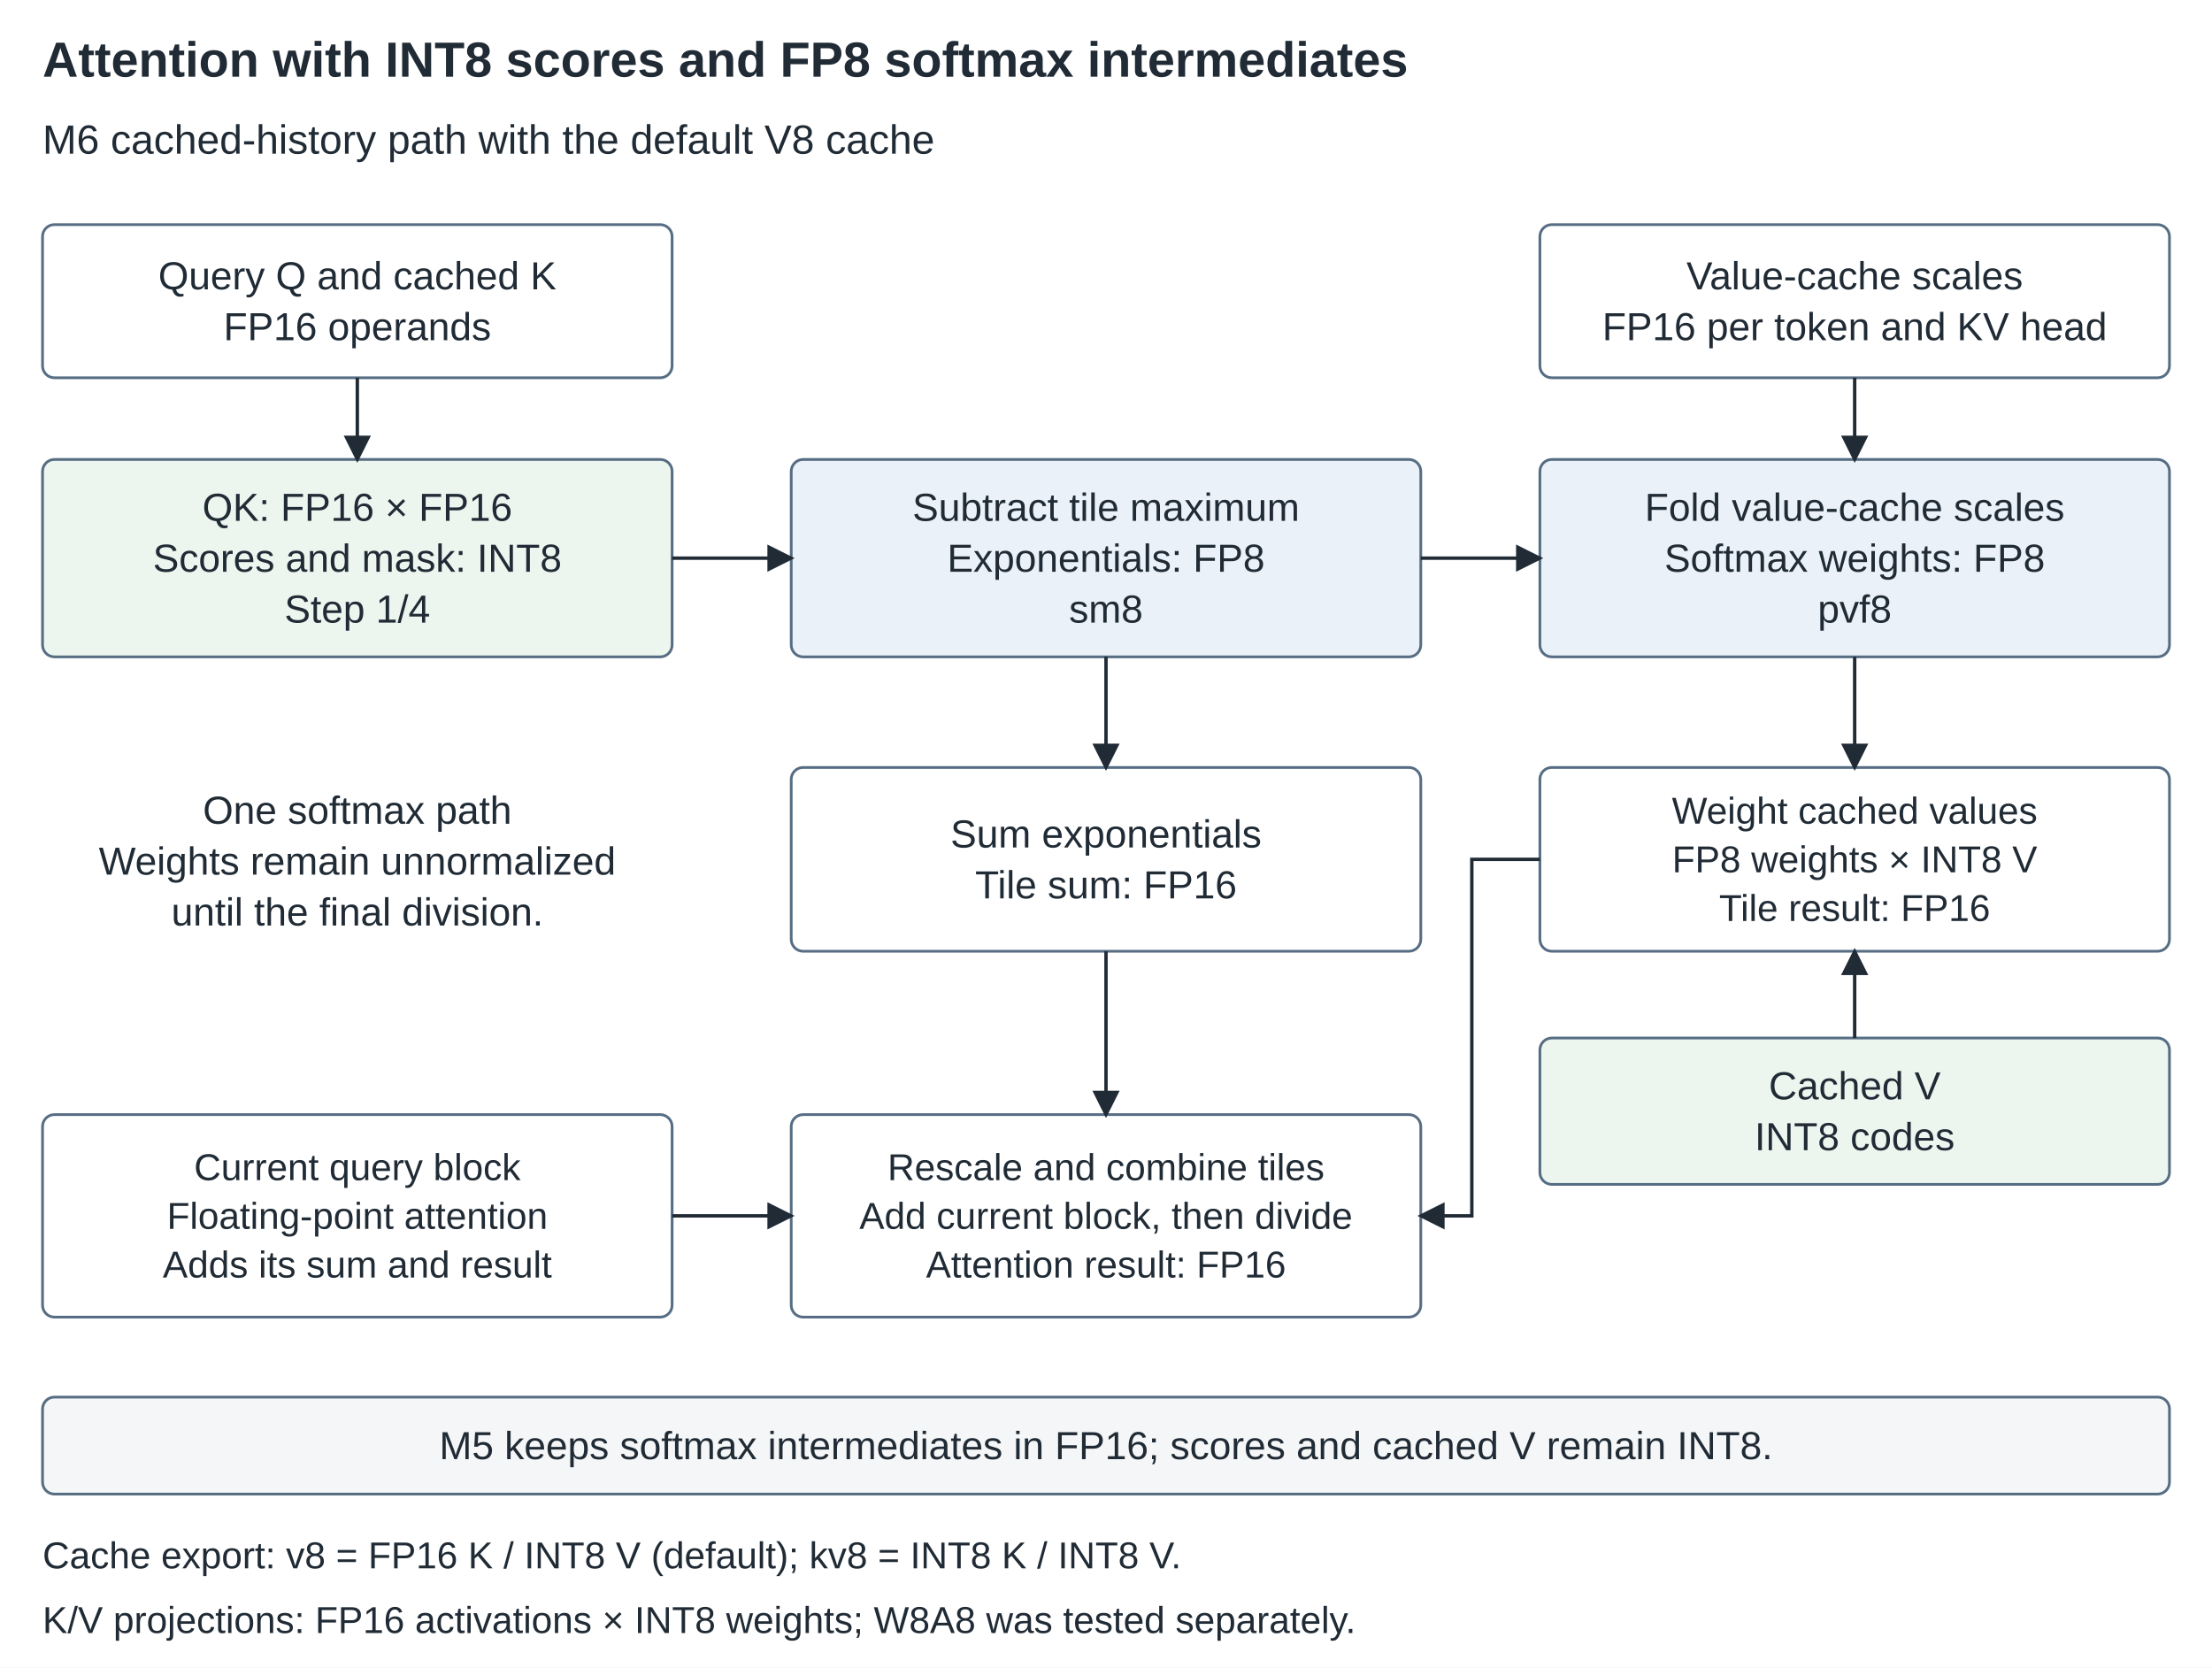
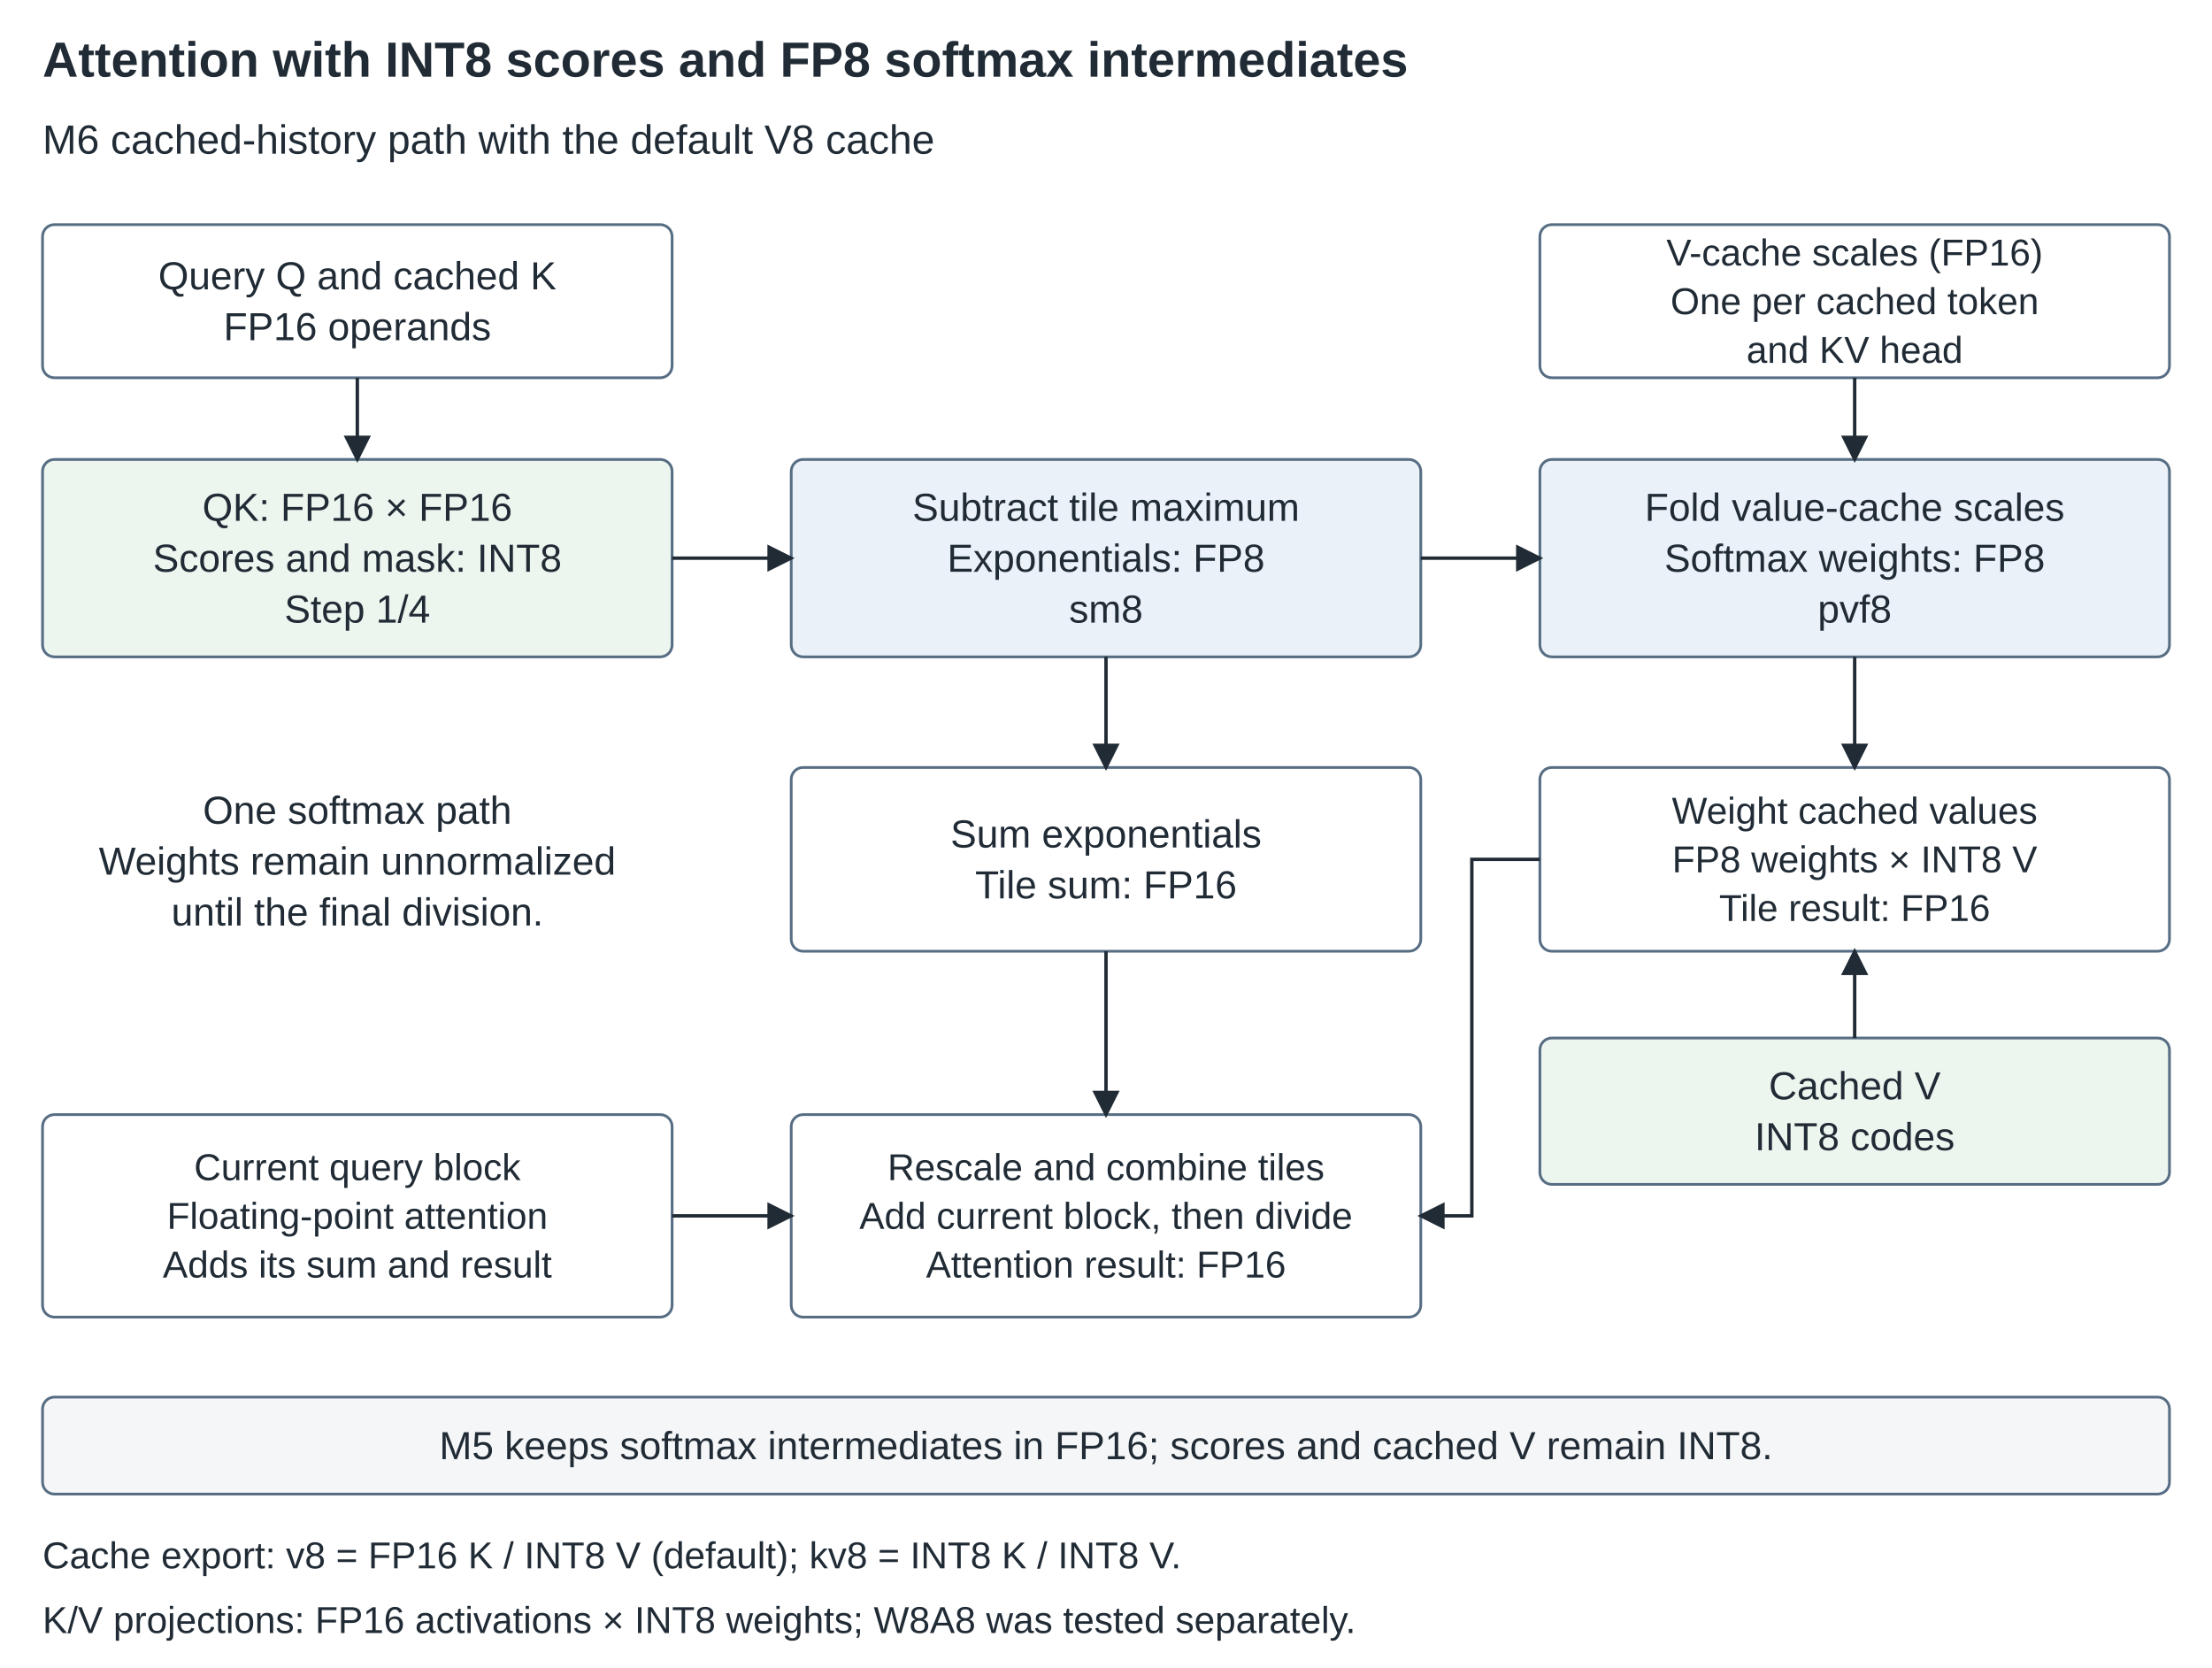
<svg xmlns="http://www.w3.org/2000/svg" width="1300" height="980" viewBox="0 0 1300 980" role="img" aria-labelledby="title desc">
  <defs>
    <marker id="arrow" markerWidth="8" markerHeight="8" refX="7" refY="4" orient="auto">
      <path d="M0,0 L8,4 L0,8 Z" fill="#202b35" />
    </marker>
  </defs>
  <rect width="100%" height="100%" fill="white" />
  <text x="25" y="35.0" dominant-baseline="central" text-anchor="start" font-family="Arial" font-size="29" font-weight="bold" fill="#202b35">Attention with INT8 scores and FP8 softmax intermediates</text>
  <text x="25" y="82.0" dominant-baseline="central" text-anchor="start" font-family="Arial" font-size="24" font-weight="normal" fill="#202b35">M6 cached-history path with the default V8 cache</text>
  <rect x="25" y="132" width="370" height="90" rx="7" fill="white" stroke="#566d83" stroke-width="1.6" />
  <text x="210.0" y="162.05" dominant-baseline="central" text-anchor="middle" font-family="Arial" font-size="23" font-weight="normal" fill="#202b35">Query Q and cached K</text>
  <text x="210.0" y="191.95" dominant-baseline="central" text-anchor="middle" font-family="Arial" font-size="23" font-weight="normal" fill="#202b35">FP16 operands</text>
  <rect x="905" y="132" width="370" height="90" rx="7" fill="white" stroke="#566d83" stroke-width="1.6" />
-   <text x="1090.0" y="162.05" dominant-baseline="central" text-anchor="middle" font-family="Arial" font-size="23" font-weight="normal" fill="#202b35">Value-cache scales</text>
-   <text x="1090.0" y="191.95" dominant-baseline="central" text-anchor="middle" font-family="Arial" font-size="23" font-weight="normal" fill="#202b35">FP16 per token and KV head</text>
+   <text x="1090.0" y="148.4" dominant-baseline="central" text-anchor="middle" font-family="Arial" font-size="22" font-weight="normal" fill="#202b35">V-cache scales (FP16)</text>
+   <text x="1090.0" y="177.0" dominant-baseline="central" text-anchor="middle" font-family="Arial" font-size="22" font-weight="normal" fill="#202b35">One per cached token</text>
+   <text x="1090.0" y="205.6" dominant-baseline="central" text-anchor="middle" font-family="Arial" font-size="22" font-weight="normal" fill="#202b35">and KV head</text>
  <rect x="25" y="270" width="370" height="116" rx="7" fill="#edf5ef" stroke="#566d83" stroke-width="1.6" />
  <text x="210.0" y="298.1" dominant-baseline="central" text-anchor="middle" font-family="Arial" font-size="23" font-weight="normal" fill="#202b35">QK: FP16 × FP16</text>
  <text x="210.0" y="328.0" dominant-baseline="central" text-anchor="middle" font-family="Arial" font-size="23" font-weight="normal" fill="#202b35">Scores and mask: INT8</text>
  <text x="210.0" y="357.9" dominant-baseline="central" text-anchor="middle" font-family="Arial" font-size="23" font-weight="normal" fill="#202b35">Step 1/4</text>
  <rect x="465" y="270" width="370" height="116" rx="7" fill="#eaf1f8" stroke="#566d83" stroke-width="1.6" />
  <text x="650.0" y="298.1" dominant-baseline="central" text-anchor="middle" font-family="Arial" font-size="23" font-weight="normal" fill="#202b35">Subtract tile maximum</text>
  <text x="650.0" y="328.0" dominant-baseline="central" text-anchor="middle" font-family="Arial" font-size="23" font-weight="normal" fill="#202b35">Exponentials: FP8</text>
  <text x="650.0" y="357.9" dominant-baseline="central" text-anchor="middle" font-family="Arial" font-size="23" font-weight="normal" fill="#202b35">sm8</text>
  <rect x="905" y="270" width="370" height="116" rx="7" fill="#eaf1f8" stroke="#566d83" stroke-width="1.6" />
  <text x="1090.0" y="298.1" dominant-baseline="central" text-anchor="middle" font-family="Arial" font-size="23" font-weight="normal" fill="#202b35">Fold value-cache scales</text>
  <text x="1090.0" y="328.0" dominant-baseline="central" text-anchor="middle" font-family="Arial" font-size="23" font-weight="normal" fill="#202b35">Softmax weights: FP8</text>
  <text x="1090.0" y="357.9" dominant-baseline="central" text-anchor="middle" font-family="Arial" font-size="23" font-weight="normal" fill="#202b35">pvf8</text>
  <path d="M210,222 L210,270" fill="none" stroke="#202b35" stroke-width="2" marker-end="url(#arrow)" />
  <path d="M395,328 L465,328" fill="none" stroke="#202b35" stroke-width="2" marker-end="url(#arrow)" />
  <path d="M835,328 L905,328" fill="none" stroke="#202b35" stroke-width="2" marker-end="url(#arrow)" />
  <path d="M1090,222 L1090,270" fill="none" stroke="#202b35" stroke-width="2" marker-end="url(#arrow)" />
  <rect x="465" y="451" width="370" height="108" rx="7" fill="white" stroke="#566d83" stroke-width="1.6" />
  <text x="650.0" y="490.05" dominant-baseline="central" text-anchor="middle" font-family="Arial" font-size="23" font-weight="normal" fill="#202b35">Sum exponentials</text>
  <text x="650.0" y="519.95" dominant-baseline="central" text-anchor="middle" font-family="Arial" font-size="23" font-weight="normal" fill="#202b35">Tile sum: FP16</text>
  <rect x="905" y="451" width="370" height="108" rx="7" fill="white" stroke="#566d83" stroke-width="1.6" />
  <text x="1090.0" y="476.4" dominant-baseline="central" text-anchor="middle" font-family="Arial" font-size="22" font-weight="normal" fill="#202b35">Weight cached values</text>
  <text x="1090.0" y="505.0" dominant-baseline="central" text-anchor="middle" font-family="Arial" font-size="22" font-weight="normal" fill="#202b35">FP8 weights × INT8 V</text>
  <text x="1090.0" y="533.6" dominant-baseline="central" text-anchor="middle" font-family="Arial" font-size="22" font-weight="normal" fill="#202b35">Tile result: FP16</text>
  <path d="M650,386 L650,451" fill="none" stroke="#202b35" stroke-width="2" marker-end="url(#arrow)" />
  <path d="M1090,386 L1090,451" fill="none" stroke="#202b35" stroke-width="2" marker-end="url(#arrow)" />
  <text x="210" y="476.1" dominant-baseline="central" text-anchor="middle" font-family="Arial" font-size="23" font-weight="normal" fill="#202b35">One softmax path</text>
  <text x="210" y="506.0" dominant-baseline="central" text-anchor="middle" font-family="Arial" font-size="23" font-weight="normal" fill="#202b35">Weights remain unnormalized</text>
  <text x="210" y="535.9" dominant-baseline="central" text-anchor="middle" font-family="Arial" font-size="23" font-weight="normal" fill="#202b35">until the final division.</text>
  <rect x="905" y="610" width="370" height="86" rx="7" fill="#edf5ef" stroke="#566d83" stroke-width="1.6" />
  <text x="1090.0" y="638.05" dominant-baseline="central" text-anchor="middle" font-family="Arial" font-size="23" font-weight="normal" fill="#202b35">Cached V</text>
  <text x="1090.0" y="667.95" dominant-baseline="central" text-anchor="middle" font-family="Arial" font-size="23" font-weight="normal" fill="#202b35">INT8 codes</text>
  <path d="M1090,610 L1090,559" fill="none" stroke="#202b35" stroke-width="2" marker-end="url(#arrow)" />
  <rect x="25" y="655" width="370" height="119" rx="7" fill="white" stroke="#566d83" stroke-width="1.6" />
  <text x="210.0" y="685.9" dominant-baseline="central" text-anchor="middle" font-family="Arial" font-size="22" font-weight="normal" fill="#202b35">Current query block</text>
  <text x="210.0" y="714.5" dominant-baseline="central" text-anchor="middle" font-family="Arial" font-size="22" font-weight="normal" fill="#202b35">Floating-point attention</text>
  <text x="210.0" y="743.1" dominant-baseline="central" text-anchor="middle" font-family="Arial" font-size="22" font-weight="normal" fill="#202b35">Adds its sum and result</text>
  <rect x="465" y="655" width="370" height="119" rx="7" fill="white" stroke="#566d83" stroke-width="1.6" />
  <text x="650.0" y="685.9" dominant-baseline="central" text-anchor="middle" font-family="Arial" font-size="22" font-weight="normal" fill="#202b35">Rescale and combine tiles</text>
  <text x="650.0" y="714.5" dominant-baseline="central" text-anchor="middle" font-family="Arial" font-size="22" font-weight="normal" fill="#202b35">Add current block, then divide</text>
  <text x="650.0" y="743.1" dominant-baseline="central" text-anchor="middle" font-family="Arial" font-size="22" font-weight="normal" fill="#202b35">Attention result: FP16</text>
  <path d="M650,559 L650,655" fill="none" stroke="#202b35" stroke-width="2" marker-end="url(#arrow)" />
  <path d="M905,505 L865,505 L865,714.5 L835,714.5" fill="none" stroke="#202b35" stroke-width="2" marker-end="url(#arrow)" />
  <path d="M395,714.5 L465,714.5" fill="none" stroke="#202b35" stroke-width="2" marker-end="url(#arrow)" />
  <rect x="25" y="821" width="1250" height="57" rx="7" fill="#f5f6f7" stroke="#566d83" stroke-width="1.6" />
  <text x="650.0" y="849.5" dominant-baseline="central" text-anchor="middle" font-family="Arial" font-size="23" font-weight="normal" fill="#202b35">M5 keeps softmax intermediates in FP16; scores and cached V remain INT8.</text>
  <text x="25" y="914.0" dominant-baseline="central" text-anchor="start" font-family="Arial" font-size="22" font-weight="normal" fill="#202b35">Cache export: v8 = FP16 K / INT8 V (default); kv8 = INT8 K / INT8 V.</text>
  <text x="25" y="952.0" dominant-baseline="central" text-anchor="start" font-family="Arial" font-size="22" font-weight="normal" fill="#202b35">K/V projections: FP16 activations × INT8 weights; W8A8 was tested separately.</text>
</svg>
